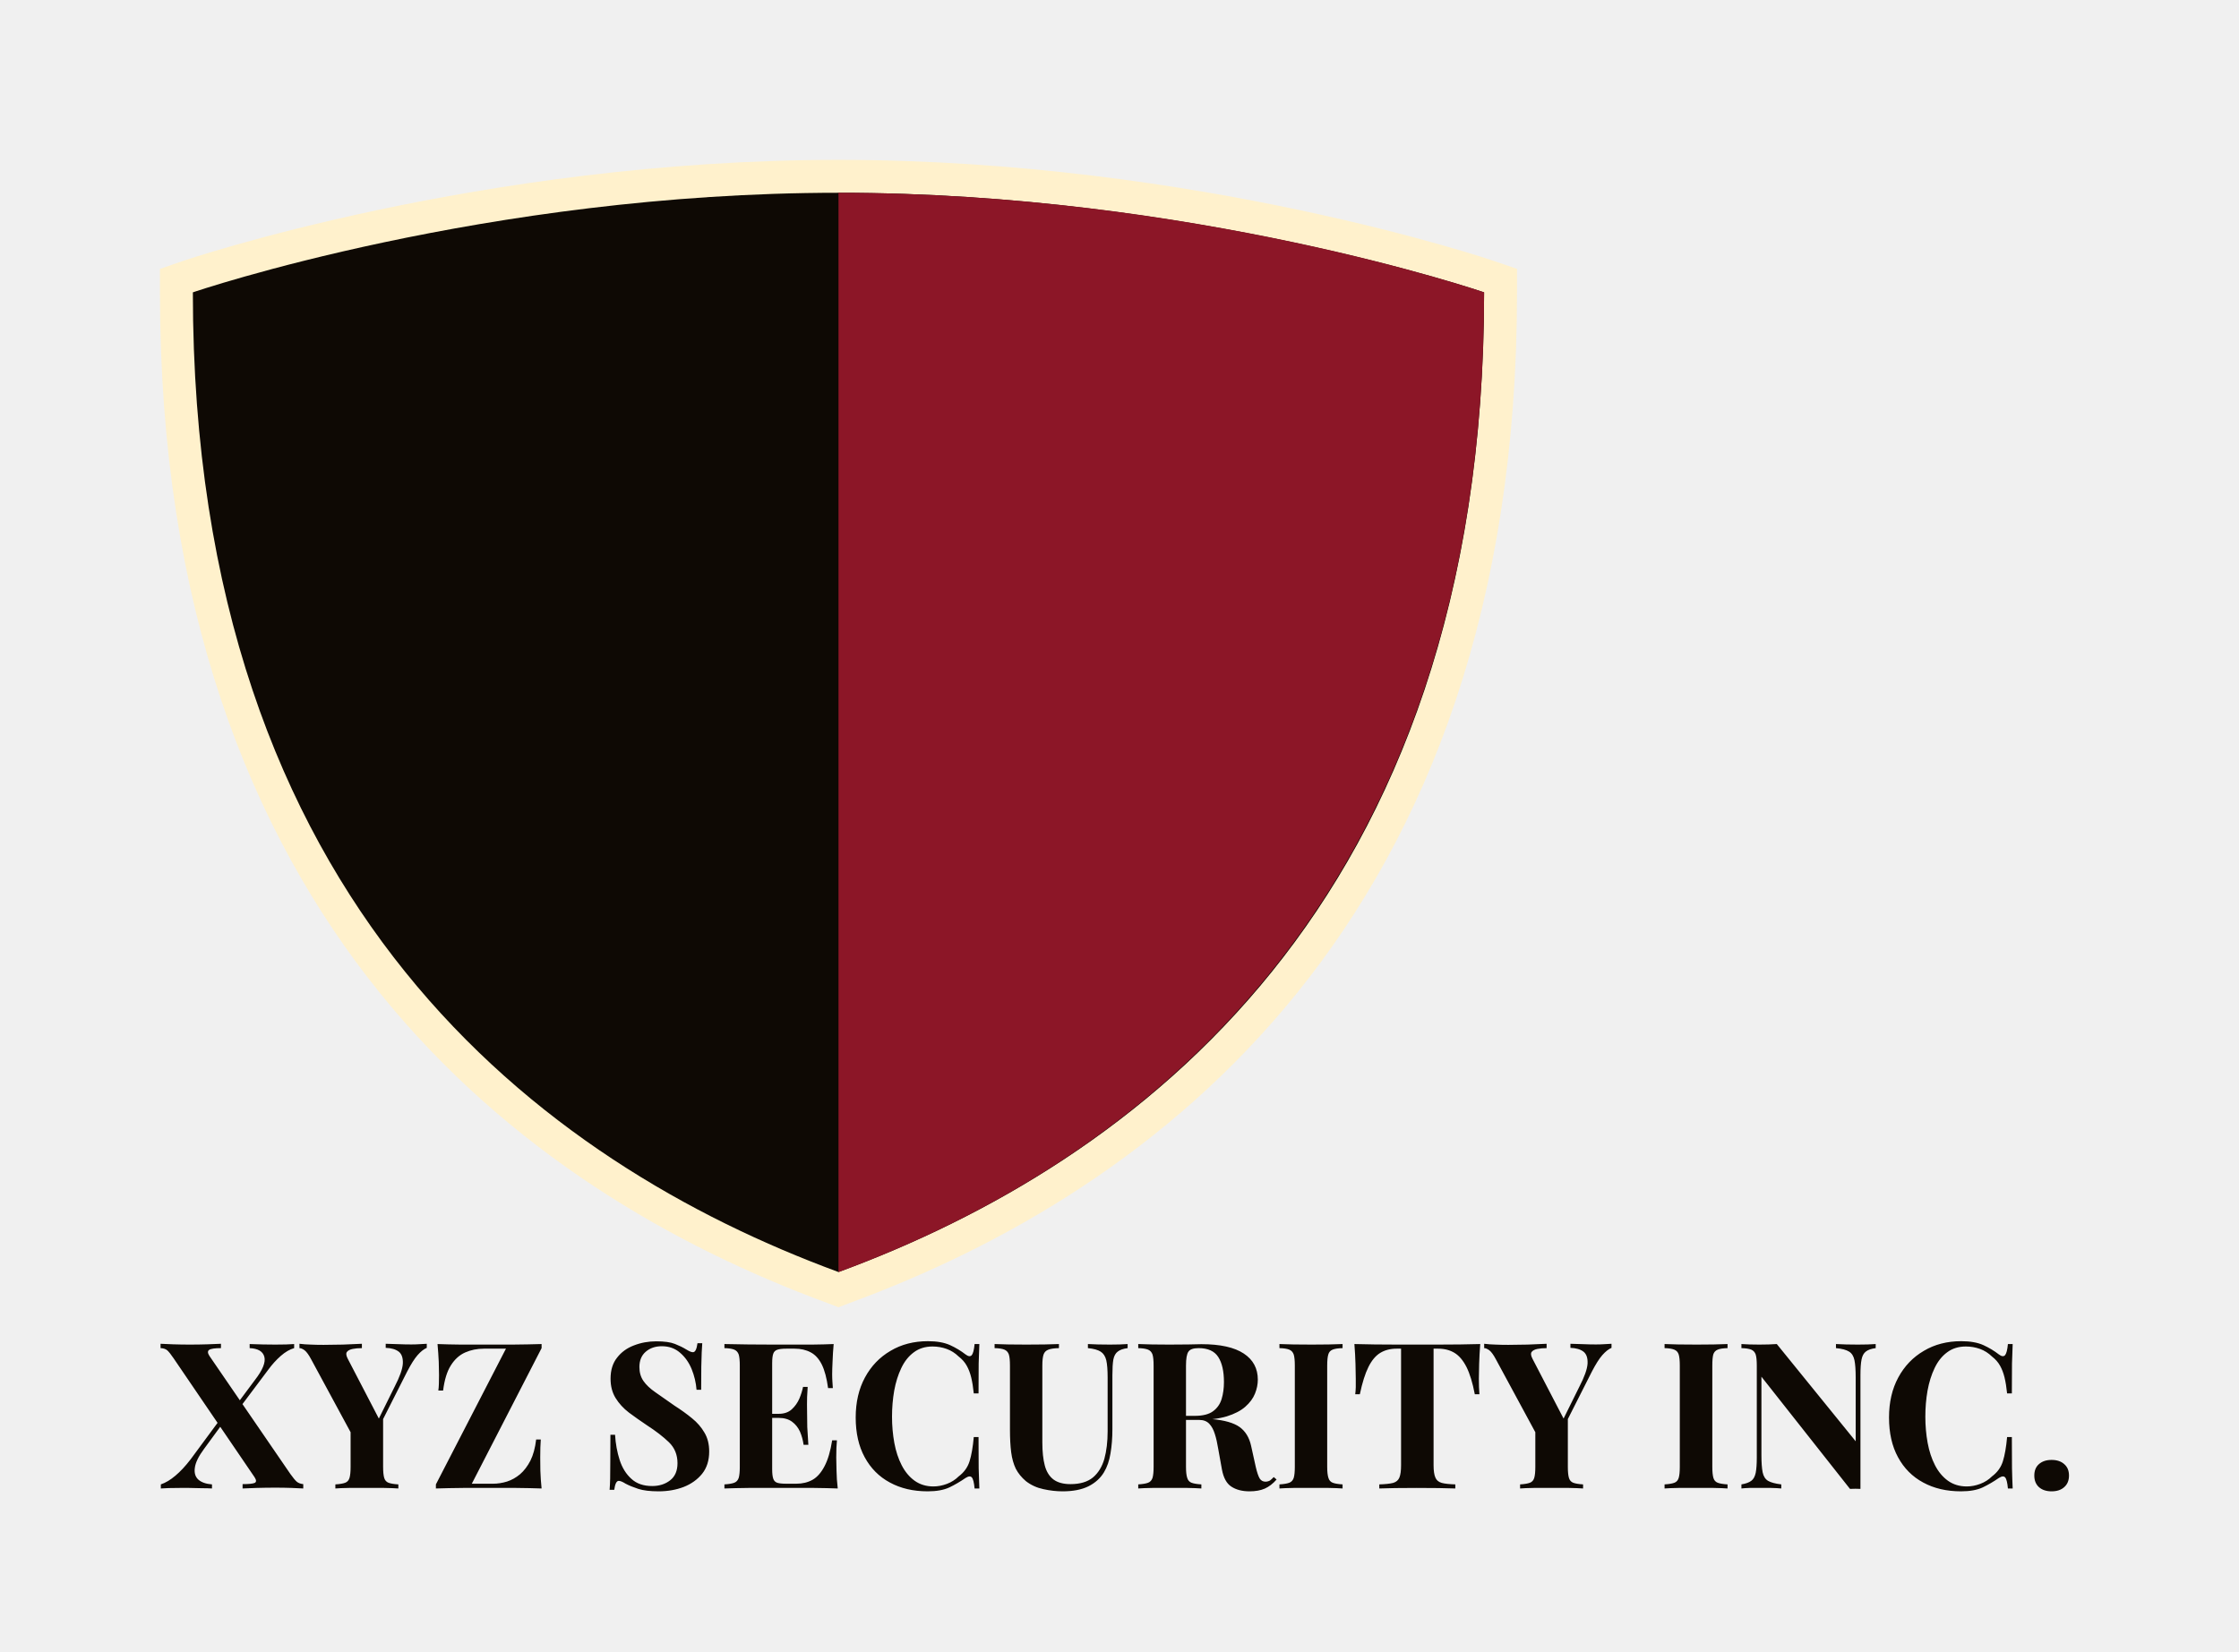
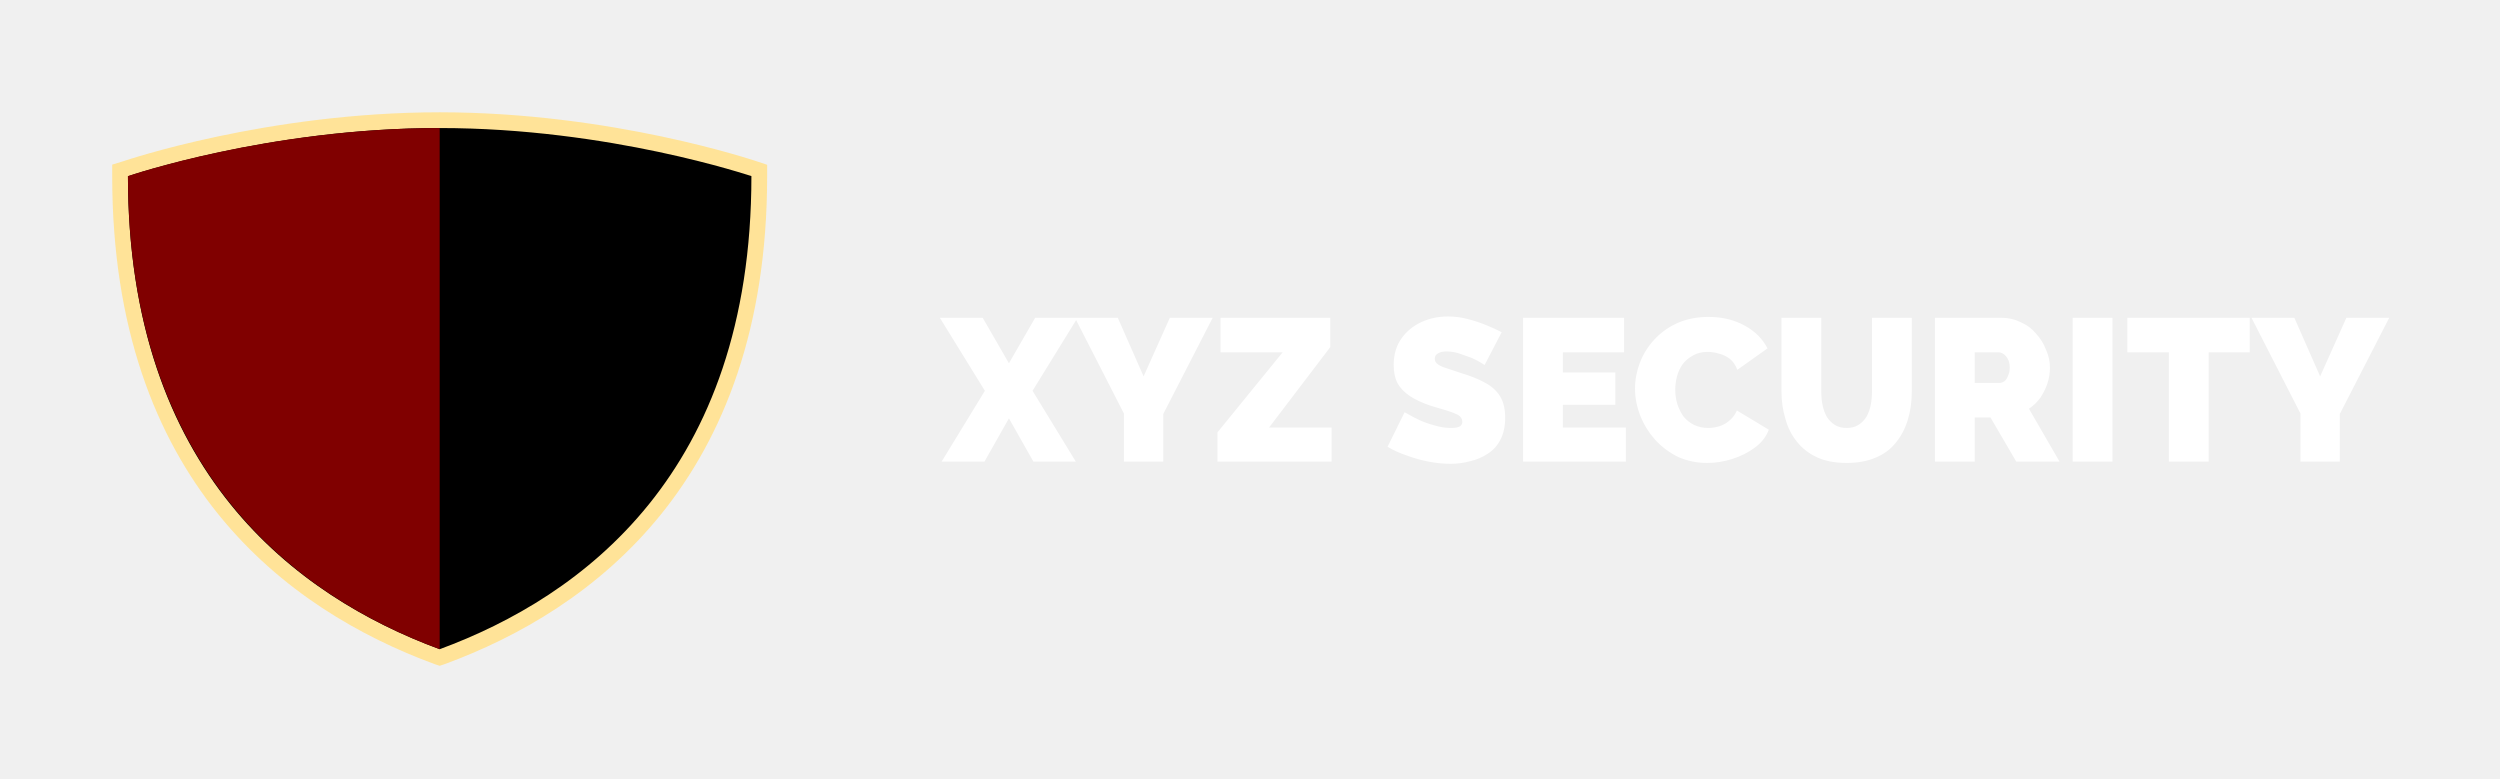
- <svg xmlns="http://www.w3.org/2000/svg" version="1.1" viewBox="0 0 16.459 12.141">
-   <g transform="matrix(1,0,0,1,1.175276,9.861408)">
-     <g transform="matrix(-1,0,0,1,9.976446,0)" clip-path="url(#SvgjsClipPath1001)">
-       <g clip-path="url(#a617cf97d-e28f-47da-acc7-20cc25fce6a7cdc03c75-1d45-4689-8b52-2b87d89d50cd)">
-         <path d=" M 4.988 -8.565 C 2.377 -8.565 0.224 -7.834 0.203 -7.826 L 0.121 -7.798 L 0.121 -7.712 C 0.121 -3.133 2.745 -1.205 4.946 -0.395 L 4.988 -0.379 L 5.03 -0.395 C 7.231 -1.205 9.855 -3.133 9.855 -7.712 L 9.855 -7.798 L 9.774 -7.826 C 9.752 -7.834 7.599 -8.565 4.988 -8.565" fill="#0e0904" transform="matrix(1,0,0,1,0,0)" fill-rule="nonzero" />
+ <svg xmlns="http://www.w3.org/2000/svg" version="1.1" viewBox="0 0 5.718 1.78">
+   <g transform="matrix(1,0,0,1,2.154628,0.7238423)">
+     <g clip-path="url(#SvgjsClipPath1001)">
+       <g clip-path="url(#a05e85c05-3fbd-4086-ba84-1e72fa17bfb379862bbf-9cc7-435a-9090-8e739938ebbf)">
+         <path d=" M -1.149 -0.449 C -1.541 -0.449 -1.864 -0.339 -1.867 -0.338 L -1.88 -0.334 L -1.88 -0.321 C -1.88 0.367 -1.486 0.656 -1.155 0.778 L -1.149 0.78 L -1.143 0.778 C -0.812 0.656 -0.418 0.367 -0.418 -0.321 L -0.418 -0.334 L -0.43 -0.338 C -0.434 -0.339 -0.757 -0.449 -1.149 -0.449" fill="#000000" transform="matrix(1,0,0,1,0,0)" fill-rule="nonzero" />
      </g>
-       <g clip-path="url(#a617cf97d-e28f-47da-acc7-20cc25fce6a7cdc03c75-1d45-4689-8b52-2b87d89d50cd)">
-         <path d=" M 4.988 -8.565 C 2.377 -8.565 0.224 -7.834 0.203 -7.826 L 0.121 -7.798 L 0.121 -7.712 C 0.121 -3.133 2.745 -1.205 4.946 -0.395 L 4.988 -0.379 L 5.03 -0.395 C 7.231 -1.205 9.855 -3.133 9.855 -7.712 L 9.855 -7.798 L 9.774 -7.826 C 9.752 -7.834 7.599 -8.565 4.988 -8.565 Z" fill="none" transform="matrix(1,0,0,1,0,0)" fill-rule="nonzero" stroke-dasharray="none" stroke-miterlimit="10" stroke-linejoin="miter" stroke-linecap="butt" stroke-width="0.242" stroke="#fff1cc" />
+       <g clip-path="url(#a05e85c05-3fbd-4086-ba84-1e72fa17bfb379862bbf-9cc7-435a-9090-8e739938ebbf)">
+         <path d=" M -1.149 -0.449 C -1.541 -0.449 -1.864 -0.339 -1.867 -0.338 L -1.88 -0.334 L -1.88 -0.321 C -1.88 0.367 -1.486 0.656 -1.155 0.778 L -1.149 0.78 L -1.143 0.778 C -0.812 0.656 -0.418 0.367 -0.418 -0.321 L -0.418 -0.334 L -0.43 -0.338 C -0.434 -0.339 -0.757 -0.449 -1.149 -0.449 Z" fill="none" transform="matrix(1,0,0,1,0,0)" fill-rule="nonzero" stroke-dasharray="none" stroke-miterlimit="10" stroke-linejoin="miter" stroke-linecap="butt" stroke-width="0.036" stroke="#ffe398" />
      </g>
-       <g clip-path="url(#a617cf97d-e28f-47da-acc7-20cc25fce6a7cdc03c75-1d45-4689-8b52-2b87d89d50cd)">
-         <path d=" M 4.988 -8.444 C 2.367 -8.444 0.242 -7.712 0.242 -7.712 C 0.242 -3.331 2.693 -1.353 4.988 -0.508 Z" fill="#8c1627" transform="matrix(1,0,0,1,0,0)" fill-rule="nonzero" />
+       <g clip-path="url(#a05e85c05-3fbd-4086-ba84-1e72fa17bfb379862bbf-9cc7-435a-9090-8e739938ebbf)">
+         <path d=" M -1.149 -0.431 C -1.542 -0.431 -1.862 -0.321 -1.862 -0.321 C -1.862 0.337 -1.493 0.634 -1.149 0.761 Z" fill="#800000" transform="matrix(1,0,0,1,0,0)" fill-rule="nonzero" />
      </g>
    </g>
    <g>
-       <path d=" M 0.449 0.019 L 0.449 0.051 Q 0.381 0.051 0.362 0.064 Q 0.344 0.077 0.364 0.108 L 0.959 0.976 Q 0.989 1.018 1.006 1.033 Q 1.024 1.048 1.054 1.051 L 1.054 1.083 Q 1.024 1.081 0.968 1.079 Q 0.91 1.077 0.849 1.077 Q 0.781 1.077 0.712 1.079 Q 0.642 1.081 0.608 1.083 L 0.608 1.051 Q 0.676 1.051 0.697 1.042 Q 0.717 1.032 0.696 1 L 0.101 0.126 Q 0.072 0.083 0.054 0.067 Q 0.036 0.052 0.005 0.051 L 0.005 0.019 Q 0.036 0.021 0.097 0.023 Q 0.158 0.025 0.219 0.025 Q 0.287 0.025 0.349 0.023 Q 0.411 0.021 0.449 0.019 M 0.462 0.549 Q 0.462 0.549 0.468 0.569 Q 0.474 0.588 0.474 0.588 L 0.324 0.793 Q 0.264 0.874 0.257 0.931 Q 0.249 0.987 0.283 1.018 Q 0.317 1.048 0.383 1.053 L 0.383 1.083 Q 0.354 1.081 0.307 1.081 Q 0.261 1.08 0.216 1.079 Q 0.171 1.079 0.145 1.079 Q 0.056 1.079 0.007 1.083 L 0.007 1.053 Q 0.06 1.035 0.114 0.989 Q 0.168 0.944 0.225 0.87 L 0.462 0.549 M 0.987 0.021 L 0.987 0.051 Q 0.938 0.065 0.889 0.108 Q 0.84 0.151 0.798 0.208 L 0.555 0.532 Q 0.555 0.532 0.55 0.513 Q 0.544 0.493 0.544 0.493 L 0.699 0.285 Q 0.784 0.175 0.768 0.115 Q 0.752 0.055 0.66 0.051 L 0.66 0.021 Q 0.704 0.022 0.758 0.024 Q 0.811 0.025 0.849 0.025 Q 0.939 0.025 0.987 0.021 M 1.962 0.019 L 1.962 0.049 Q 1.929 0.063 1.894 0.103 Q 1.86 0.142 1.818 0.223 L 1.534 0.784 L 1.464 0.784 L 1.113 0.135 Q 1.086 0.084 1.064 0.067 Q 1.042 0.051 1.026 0.051 L 1.026 0.019 Q 1.066 0.024 1.109 0.025 Q 1.152 0.027 1.203 0.027 Q 1.269 0.027 1.345 0.025 Q 1.422 0.022 1.485 0.019 L 1.485 0.051 Q 1.447 0.051 1.417 0.057 Q 1.387 0.063 1.375 0.079 Q 1.363 0.094 1.381 0.129 L 1.618 0.585 L 1.572 0.645 L 1.726 0.334 Q 1.782 0.226 1.786 0.165 Q 1.789 0.103 1.756 0.077 Q 1.722 0.051 1.66 0.049 L 1.66 0.019 Q 1.711 0.021 1.756 0.022 Q 1.801 0.024 1.848 0.024 Q 1.881 0.024 1.91 0.022 Q 1.939 0.021 1.962 0.019 M 1.641 0.547 L 1.641 0.924 Q 1.641 0.978 1.649 1.005 Q 1.657 1.032 1.681 1.041 Q 1.705 1.05 1.753 1.053 L 1.753 1.083 Q 1.713 1.08 1.649 1.079 Q 1.585 1.079 1.522 1.079 Q 1.452 1.079 1.389 1.079 Q 1.326 1.08 1.29 1.083 L 1.29 1.053 Q 1.338 1.05 1.362 1.041 Q 1.386 1.032 1.394 1.005 Q 1.402 0.978 1.402 0.924 L 1.402 0.616 L 1.533 0.71 L 1.641 0.547 M 2.806 0.021 L 2.806 0.051 L 2.293 1.048 L 2.449 1.048 Q 2.5 1.048 2.552 1.032 Q 2.604 1.015 2.648 0.978 Q 2.692 0.94 2.724 0.878 Q 2.755 0.816 2.766 0.723 L 2.8 0.723 Q 2.796 0.774 2.796 0.855 Q 2.796 0.889 2.797 0.952 Q 2.799 1.015 2.806 1.083 Q 2.724 1.08 2.62 1.079 Q 2.515 1.079 2.433 1.079 Q 2.335 1.079 2.229 1.079 Q 2.122 1.08 2.029 1.083 L 2.029 1.053 L 2.544 0.055 L 2.382 0.055 Q 2.307 0.055 2.244 0.083 Q 2.181 0.111 2.139 0.178 Q 2.097 0.244 2.082 0.363 L 2.047 0.363 Q 2.05 0.342 2.051 0.312 Q 2.052 0.282 2.052 0.249 Q 2.052 0.214 2.05 0.151 Q 2.047 0.088 2.041 0.021 Q 2.116 0.024 2.21 0.025 Q 2.304 0.025 2.379 0.025 Q 2.479 0.025 2.593 0.025 Q 2.707 0.024 2.806 0.021 M 3.649 0.001 Q 3.738 0.001 3.786 0.02 Q 3.834 0.039 3.868 0.06 Q 3.886 0.071 3.898 0.076 Q 3.909 0.081 3.919 0.081 Q 3.943 0.081 3.952 0.015 L 3.987 0.015 Q 3.985 0.043 3.983 0.083 Q 3.981 0.123 3.98 0.187 Q 3.979 0.252 3.979 0.357 L 3.945 0.357 Q 3.939 0.279 3.909 0.205 Q 3.879 0.132 3.824 0.085 Q 3.769 0.037 3.69 0.037 Q 3.618 0.037 3.571 0.078 Q 3.525 0.118 3.525 0.19 Q 3.525 0.25 3.555 0.293 Q 3.585 0.336 3.643 0.376 Q 3.7 0.417 3.783 0.474 Q 3.855 0.52 3.912 0.567 Q 3.969 0.613 4.003 0.672 Q 4.038 0.73 4.038 0.811 Q 4.038 0.91 3.986 0.975 Q 3.934 1.039 3.85 1.072 Q 3.766 1.104 3.666 1.104 Q 3.573 1.104 3.517 1.086 Q 3.462 1.068 3.424 1.048 Q 3.391 1.027 3.373 1.027 Q 3.349 1.027 3.34 1.093 L 3.306 1.093 Q 3.309 1.057 3.31 1.01 Q 3.31 0.962 3.311 0.884 Q 3.312 0.807 3.312 0.688 L 3.346 0.688 Q 3.352 0.787 3.38 0.874 Q 3.408 0.96 3.466 1.012 Q 3.523 1.065 3.619 1.065 Q 3.697 1.065 3.751 1.023 Q 3.805 0.981 3.805 0.897 Q 3.805 0.804 3.742 0.743 Q 3.679 0.682 3.58 0.618 Q 3.51 0.571 3.448 0.525 Q 3.387 0.478 3.35 0.418 Q 3.313 0.358 3.313 0.276 Q 3.313 0.181 3.361 0.121 Q 3.408 0.06 3.485 0.031 Q 3.562 0.001 3.649 0.001 M 4.953 0.021 Q 4.947 0.087 4.945 0.148 Q 4.942 0.21 4.942 0.243 Q 4.942 0.273 4.944 0.3 Q 4.945 0.327 4.947 0.345 L 4.912 0.345 Q 4.897 0.235 4.866 0.172 Q 4.834 0.108 4.784 0.082 Q 4.734 0.055 4.666 0.055 L 4.605 0.055 Q 4.56 0.055 4.538 0.063 Q 4.516 0.071 4.509 0.092 Q 4.501 0.114 4.501 0.162 L 4.501 0.942 Q 4.501 0.988 4.509 1.011 Q 4.516 1.033 4.538 1.041 Q 4.56 1.048 4.605 1.048 L 4.678 1.048 Q 4.746 1.048 4.798 1.019 Q 4.849 0.99 4.886 0.919 Q 4.923 0.849 4.942 0.729 L 4.977 0.729 Q 4.972 0.777 4.972 0.855 Q 4.972 0.889 4.974 0.952 Q 4.975 1.015 4.983 1.083 Q 4.906 1.08 4.81 1.079 Q 4.714 1.079 4.639 1.079 Q 4.588 1.079 4.504 1.079 Q 4.42 1.079 4.326 1.079 Q 4.231 1.08 4.15 1.083 L 4.15 1.053 Q 4.198 1.05 4.222 1.041 Q 4.246 1.032 4.255 1.005 Q 4.263 0.978 4.263 0.924 L 4.263 0.18 Q 4.263 0.124 4.255 0.098 Q 4.246 0.072 4.222 0.062 Q 4.197 0.052 4.15 0.051 L 4.15 0.021 Q 4.231 0.022 4.326 0.024 Q 4.42 0.025 4.504 0.025 Q 4.588 0.025 4.639 0.025 Q 4.708 0.025 4.796 0.025 Q 4.884 0.024 4.953 0.021 M 4.719 0.534 Q 4.719 0.534 4.719 0.549 Q 4.719 0.564 4.719 0.564 L 4.456 0.564 Q 4.456 0.564 4.456 0.549 Q 4.456 0.534 4.456 0.534 L 4.719 0.534 M 4.762 0.336 Q 4.756 0.421 4.757 0.466 Q 4.758 0.511 4.758 0.549 Q 4.758 0.587 4.759 0.631 Q 4.761 0.676 4.767 0.762 L 4.732 0.762 Q 4.725 0.71 4.705 0.664 Q 4.684 0.619 4.647 0.592 Q 4.609 0.564 4.549 0.564 L 4.549 0.534 Q 4.609 0.534 4.645 0.501 Q 4.681 0.468 4.701 0.422 Q 4.72 0.376 4.728 0.336 L 4.762 0.336 M 5.646 0 Q 5.745 0 5.809 0.029 Q 5.872 0.058 5.922 0.097 Q 5.952 0.12 5.968 0.103 Q 5.983 0.085 5.989 0.021 L 6.024 0.021 Q 6.021 0.079 6.019 0.163 Q 6.018 0.246 6.018 0.384 L 5.983 0.384 Q 5.976 0.315 5.964 0.266 Q 5.952 0.217 5.931 0.18 Q 5.91 0.142 5.871 0.112 Q 5.833 0.075 5.784 0.057 Q 5.734 0.039 5.68 0.039 Q 5.599 0.039 5.542 0.082 Q 5.485 0.124 5.45 0.198 Q 5.415 0.271 5.398 0.364 Q 5.382 0.456 5.382 0.555 Q 5.382 0.655 5.399 0.748 Q 5.416 0.84 5.453 0.912 Q 5.49 0.984 5.548 1.026 Q 5.607 1.068 5.686 1.068 Q 5.736 1.068 5.786 1.049 Q 5.836 1.03 5.872 0.994 Q 5.931 0.95 5.952 0.883 Q 5.973 0.816 5.983 0.705 L 6.018 0.705 Q 6.018 0.847 6.019 0.935 Q 6.021 1.023 6.024 1.083 L 5.989 1.083 Q 5.983 1.018 5.969 1.002 Q 5.955 0.985 5.922 1.006 Q 5.866 1.045 5.804 1.075 Q 5.742 1.104 5.644 1.104 Q 5.485 1.104 5.366 1.039 Q 5.247 0.975 5.181 0.853 Q 5.115 0.732 5.115 0.561 Q 5.115 0.393 5.183 0.267 Q 5.251 0.141 5.371 0.071 Q 5.49 0 5.646 0 M 7.114 0.021 L 7.114 0.051 Q 7.066 0.057 7.042 0.076 Q 7.017 0.094 7.009 0.135 Q 7.002 0.175 7.002 0.249 L 7.002 0.646 Q 7.002 0.744 6.988 0.825 Q 6.975 0.906 6.94 0.964 Q 6.901 1.029 6.826 1.067 Q 6.751 1.104 6.636 1.104 Q 6.567 1.104 6.495 1.088 Q 6.423 1.073 6.366 1.029 Q 6.318 0.988 6.292 0.938 Q 6.267 0.886 6.258 0.817 Q 6.249 0.747 6.249 0.651 L 6.249 0.18 Q 6.249 0.124 6.241 0.098 Q 6.232 0.072 6.208 0.062 Q 6.184 0.052 6.136 0.051 L 6.136 0.021 Q 6.174 0.022 6.238 0.024 Q 6.301 0.025 6.37 0.025 Q 6.439 0.025 6.503 0.024 Q 6.567 0.022 6.609 0.021 L 6.609 0.051 Q 6.558 0.052 6.532 0.062 Q 6.505 0.072 6.496 0.098 Q 6.487 0.124 6.487 0.18 L 6.487 0.745 Q 6.487 0.846 6.505 0.914 Q 6.523 0.982 6.569 1.017 Q 6.615 1.051 6.694 1.051 Q 6.799 1.051 6.859 1.002 Q 6.918 0.952 6.943 0.865 Q 6.967 0.777 6.967 0.663 L 6.967 0.267 Q 6.967 0.184 6.957 0.14 Q 6.946 0.096 6.916 0.077 Q 6.885 0.057 6.822 0.051 L 6.822 0.021 Q 6.85 0.022 6.897 0.024 Q 6.943 0.025 6.984 0.025 Q 7.02 0.025 7.055 0.024 Q 7.09 0.022 7.114 0.021 M 7.192 0.021 Q 7.23 0.022 7.294 0.024 Q 7.357 0.025 7.42 0.025 Q 7.492 0.025 7.56 0.024 Q 7.627 0.022 7.656 0.022 Q 7.864 0.022 7.968 0.091 Q 8.071 0.159 8.071 0.283 Q 8.071 0.334 8.05 0.386 Q 8.029 0.438 7.979 0.482 Q 7.929 0.526 7.842 0.553 Q 7.755 0.579 7.623 0.579 L 7.479 0.579 L 7.479 0.549 L 7.608 0.549 Q 7.696 0.549 7.742 0.515 Q 7.788 0.481 7.805 0.425 Q 7.822 0.369 7.822 0.3 Q 7.822 0.181 7.78 0.116 Q 7.738 0.051 7.636 0.051 Q 7.578 0.051 7.561 0.077 Q 7.543 0.102 7.543 0.18 L 7.543 0.924 Q 7.543 0.978 7.552 1.005 Q 7.56 1.032 7.584 1.041 Q 7.608 1.05 7.656 1.053 L 7.656 1.083 Q 7.615 1.08 7.554 1.079 Q 7.492 1.079 7.429 1.079 Q 7.357 1.079 7.294 1.079 Q 7.23 1.08 7.192 1.083 L 7.192 1.053 Q 7.24 1.05 7.264 1.041 Q 7.288 1.032 7.297 1.005 Q 7.305 0.978 7.305 0.924 L 7.305 0.18 Q 7.305 0.124 7.297 0.098 Q 7.288 0.072 7.264 0.062 Q 7.239 0.052 7.192 0.051 L 7.192 0.021 M 7.476 0.553 Q 7.54 0.555 7.588 0.559 Q 7.635 0.564 7.671 0.568 Q 7.707 0.571 7.735 0.573 Q 7.872 0.585 7.937 0.631 Q 8.002 0.678 8.022 0.771 L 8.056 0.925 Q 8.07 0.985 8.085 1.01 Q 8.1 1.033 8.128 1.033 Q 8.148 1.032 8.161 1.024 Q 8.173 1.015 8.188 0.999 L 8.209 1.017 Q 8.169 1.063 8.122 1.084 Q 8.076 1.104 8.01 1.104 Q 7.929 1.104 7.876 1.069 Q 7.824 1.035 7.807 0.942 L 7.78 0.792 Q 7.77 0.729 7.755 0.682 Q 7.74 0.634 7.714 0.607 Q 7.687 0.579 7.641 0.579 L 7.479 0.579 L 7.476 0.553 M 8.694 0.021 L 8.694 0.051 Q 8.646 0.052 8.621 0.062 Q 8.596 0.072 8.589 0.098 Q 8.581 0.124 8.581 0.18 L 8.581 0.924 Q 8.581 0.978 8.59 1.005 Q 8.598 1.032 8.622 1.041 Q 8.646 1.05 8.694 1.053 L 8.694 1.083 Q 8.653 1.08 8.592 1.079 Q 8.53 1.079 8.467 1.079 Q 8.394 1.079 8.332 1.079 Q 8.269 1.08 8.23 1.083 L 8.23 1.053 Q 8.278 1.05 8.302 1.041 Q 8.326 1.032 8.335 1.005 Q 8.343 0.978 8.343 0.924 L 8.343 0.18 Q 8.343 0.124 8.335 0.098 Q 8.326 0.072 8.302 0.062 Q 8.277 0.052 8.23 0.051 L 8.23 0.021 Q 8.269 0.022 8.332 0.024 Q 8.394 0.025 8.467 0.025 Q 8.53 0.025 8.592 0.024 Q 8.653 0.022 8.694 0.021 M 9.706 0.021 Q 9.7 0.097 9.698 0.168 Q 9.696 0.238 9.696 0.276 Q 9.696 0.309 9.697 0.339 Q 9.699 0.369 9.7 0.39 L 9.666 0.39 Q 9.642 0.264 9.605 0.19 Q 9.568 0.117 9.517 0.086 Q 9.466 0.055 9.397 0.055 L 9.363 0.055 L 9.363 0.912 Q 9.363 0.972 9.376 1.002 Q 9.388 1.032 9.423 1.042 Q 9.457 1.051 9.523 1.053 L 9.523 1.083 Q 9.477 1.081 9.4 1.08 Q 9.322 1.079 9.238 1.079 Q 9.156 1.079 9.082 1.08 Q 9.009 1.081 8.964 1.083 L 8.964 1.053 Q 9.031 1.051 9.066 1.042 Q 9.1 1.032 9.112 1.002 Q 9.124 0.972 9.124 0.912 L 9.124 0.055 L 9.091 0.055 Q 9.022 0.055 8.971 0.086 Q 8.92 0.117 8.884 0.19 Q 8.848 0.262 8.821 0.39 L 8.787 0.39 Q 8.79 0.369 8.791 0.339 Q 8.791 0.309 8.791 0.276 Q 8.791 0.238 8.789 0.168 Q 8.787 0.097 8.781 0.021 Q 8.85 0.022 8.932 0.024 Q 9.013 0.025 9.096 0.025 Q 9.178 0.025 9.244 0.025 Q 9.312 0.025 9.394 0.025 Q 9.475 0.025 9.558 0.024 Q 9.64 0.022 9.706 0.021 M 10.671 0.019 L 10.671 0.049 Q 10.638 0.063 10.603 0.103 Q 10.569 0.142 10.527 0.223 L 10.243 0.784 L 10.173 0.784 L 9.822 0.135 Q 9.795 0.084 9.773 0.067 Q 9.751 0.051 9.735 0.051 L 9.735 0.019 Q 9.775 0.024 9.818 0.025 Q 9.861 0.027 9.912 0.027 Q 9.978 0.027 10.054 0.025 Q 10.131 0.022 10.194 0.019 L 10.194 0.051 Q 10.156 0.051 10.126 0.057 Q 10.096 0.063 10.084 0.079 Q 10.072 0.094 10.09 0.129 L 10.327 0.585 L 10.281 0.645 L 10.435 0.334 Q 10.491 0.226 10.495 0.165 Q 10.498 0.103 10.465 0.077 Q 10.431 0.051 10.369 0.049 L 10.369 0.019 Q 10.42 0.021 10.465 0.022 Q 10.51 0.024 10.557 0.024 Q 10.59 0.024 10.619 0.022 Q 10.648 0.021 10.671 0.019 M 10.35 0.547 L 10.35 0.924 Q 10.35 0.978 10.358 1.005 Q 10.366 1.032 10.39 1.041 Q 10.414 1.05 10.462 1.053 L 10.462 1.083 Q 10.422 1.08 10.358 1.079 Q 10.294 1.079 10.231 1.079 Q 10.161 1.079 10.098 1.079 Q 10.035 1.08 9.999 1.083 L 9.999 1.053 Q 10.047 1.05 10.071 1.041 Q 10.095 1.032 10.103 1.005 Q 10.111 0.978 10.111 0.924 L 10.111 0.616 L 10.242 0.71 L 10.35 0.547 M 11.524 0.021 L 11.524 0.051 Q 11.476 0.052 11.452 0.062 Q 11.427 0.072 11.419 0.098 Q 11.412 0.124 11.412 0.18 L 11.412 0.924 Q 11.412 0.978 11.42 1.005 Q 11.428 1.032 11.452 1.041 Q 11.476 1.05 11.524 1.053 L 11.524 1.083 Q 11.484 1.08 11.422 1.079 Q 11.361 1.079 11.298 1.079 Q 11.224 1.079 11.162 1.079 Q 11.1 1.08 11.061 1.083 L 11.061 1.053 Q 11.109 1.05 11.133 1.041 Q 11.157 1.032 11.165 1.005 Q 11.173 0.978 11.173 0.924 L 11.173 0.18 Q 11.173 0.124 11.165 0.098 Q 11.157 0.072 11.132 0.062 Q 11.107 0.052 11.061 0.051 L 11.061 0.021 Q 11.1 0.022 11.162 0.024 Q 11.224 0.025 11.298 0.025 Q 11.361 0.025 11.422 0.024 Q 11.484 0.022 11.524 0.021 M 12.613 0.021 L 12.613 0.051 Q 12.565 0.057 12.541 0.076 Q 12.517 0.094 12.509 0.135 Q 12.501 0.175 12.501 0.249 L 12.501 1.086 Q 12.483 1.085 12.464 1.085 Q 12.445 1.085 12.424 1.086 L 11.773 0.261 L 11.773 0.837 Q 11.773 0.919 11.782 0.964 Q 11.791 1.008 11.822 1.027 Q 11.853 1.045 11.919 1.053 L 11.919 1.083 Q 11.89 1.08 11.844 1.079 Q 11.797 1.079 11.757 1.079 Q 11.722 1.079 11.686 1.079 Q 11.65 1.08 11.626 1.083 L 11.626 1.053 Q 11.674 1.045 11.698 1.027 Q 11.722 1.01 11.731 0.968 Q 11.739 0.927 11.739 0.855 L 11.739 0.18 Q 11.739 0.124 11.731 0.098 Q 11.722 0.072 11.698 0.062 Q 11.673 0.052 11.626 0.051 L 11.626 0.021 Q 11.65 0.022 11.686 0.024 Q 11.722 0.025 11.757 0.025 Q 11.793 0.025 11.826 0.024 Q 11.859 0.022 11.886 0.021 L 12.466 0.736 L 12.466 0.267 Q 12.466 0.184 12.457 0.14 Q 12.448 0.096 12.418 0.077 Q 12.387 0.057 12.321 0.051 L 12.321 0.021 Q 12.349 0.022 12.396 0.024 Q 12.442 0.025 12.483 0.025 Q 12.519 0.025 12.554 0.024 Q 12.589 0.022 12.613 0.021 M 13.242 0 Q 13.341 0 13.405 0.029 Q 13.468 0.058 13.518 0.097 Q 13.548 0.12 13.564 0.103 Q 13.579 0.085 13.585 0.021 L 13.62 0.021 Q 13.617 0.079 13.615 0.163 Q 13.614 0.246 13.614 0.384 L 13.579 0.384 Q 13.572 0.315 13.56 0.266 Q 13.548 0.217 13.527 0.18 Q 13.506 0.142 13.467 0.112 Q 13.429 0.075 13.38 0.057 Q 13.33 0.039 13.276 0.039 Q 13.195 0.039 13.138 0.082 Q 13.081 0.124 13.046 0.198 Q 13.011 0.271 12.994 0.364 Q 12.978 0.456 12.978 0.555 Q 12.978 0.655 12.995 0.748 Q 13.012 0.84 13.049 0.912 Q 13.086 0.984 13.144 1.026 Q 13.203 1.068 13.282 1.068 Q 13.332 1.068 13.382 1.049 Q 13.432 1.03 13.468 0.994 Q 13.527 0.95 13.548 0.883 Q 13.569 0.816 13.579 0.705 L 13.614 0.705 Q 13.614 0.847 13.615 0.935 Q 13.617 1.023 13.62 1.083 L 13.585 1.083 Q 13.579 1.018 13.565 1.002 Q 13.551 0.985 13.518 1.006 Q 13.462 1.045 13.4 1.075 Q 13.338 1.104 13.24 1.104 Q 13.081 1.104 12.962 1.039 Q 12.843 0.975 12.777 0.853 Q 12.711 0.732 12.711 0.561 Q 12.711 0.393 12.779 0.267 Q 12.847 0.141 12.967 0.071 Q 13.086 0 13.242 0 M 13.906 0.873 Q 13.965 0.873 13.999 0.904 Q 14.034 0.934 14.034 0.988 Q 14.034 1.042 13.999 1.073 Q 13.965 1.104 13.906 1.104 Q 13.848 1.104 13.813 1.073 Q 13.779 1.042 13.779 0.988 Q 13.779 0.934 13.813 0.904 Q 13.848 0.873 13.906 0.873" fill="#0e0904" fill-rule="nonzero" />
+       <path d=" M 0.093 0.003 L 0.153 0.107 L 0.213 0.003 L 0.31 0.003 L 0.207 0.17 L 0.306 0.332 L 0.209 0.332 L 0.153 0.233 L 0.097 0.332 L -0.001 0.332 L 0.098 0.17 L -0.005 0.003 L 0.093 0.003 M 0.402 0.003 L 0.461 0.137 L 0.521 0.003 L 0.619 0.003 L 0.506 0.223 L 0.506 0.332 L 0.416 0.332 L 0.416 0.222 L 0.304 0.003 L 0.402 0.003 M 0.63 0.265 L 0.779 0.082 L 0.637 0.082 L 0.637 0.003 L 0.888 0.003 L 0.888 0.07 L 0.748 0.254 L 0.891 0.254 L 0.891 0.332 L 0.63 0.332 L 0.63 0.265 M 1.241 0.111 Q 1.241 0.111 1.233 0.106 Q 1.225 0.101 1.212 0.095 Q 1.199 0.09 1.184 0.085 Q 1.169 0.08 1.154 0.08 Q 1.142 0.08 1.135 0.084 Q 1.127 0.088 1.127 0.097 Q 1.127 0.105 1.135 0.11 Q 1.142 0.115 1.156 0.119 Q 1.17 0.124 1.189 0.13 Q 1.219 0.139 1.241 0.151 Q 1.264 0.163 1.276 0.182 Q 1.288 0.201 1.288 0.232 Q 1.288 0.261 1.277 0.282 Q 1.267 0.302 1.248 0.314 Q 1.23 0.326 1.208 0.331 Q 1.186 0.337 1.163 0.337 Q 1.139 0.337 1.113 0.332 Q 1.087 0.327 1.063 0.318 Q 1.039 0.31 1.019 0.298 L 1.058 0.219 Q 1.058 0.219 1.067 0.224 Q 1.077 0.23 1.092 0.237 Q 1.107 0.244 1.126 0.249 Q 1.145 0.255 1.164 0.255 Q 1.179 0.255 1.185 0.251 Q 1.19 0.247 1.19 0.241 Q 1.19 0.231 1.18 0.225 Q 1.17 0.22 1.154 0.215 Q 1.137 0.21 1.117 0.204 Q 1.088 0.194 1.07 0.182 Q 1.051 0.169 1.042 0.153 Q 1.033 0.136 1.033 0.111 Q 1.033 0.075 1.051 0.05 Q 1.068 0.026 1.096 0.013 Q 1.124 0 1.157 0 Q 1.181 0 1.203 0.006 Q 1.226 0.012 1.245 0.02 Q 1.265 0.028 1.28 0.036 L 1.241 0.111 M 1.564 0.254 L 1.564 0.332 L 1.329 0.332 L 1.329 0.003 L 1.56 0.003 L 1.56 0.082 L 1.42 0.082 L 1.42 0.128 L 1.54 0.128 L 1.54 0.202 L 1.42 0.202 L 1.42 0.254 L 1.564 0.254 M 1.585 0.165 Q 1.585 0.135 1.596 0.106 Q 1.607 0.077 1.629 0.053 Q 1.651 0.029 1.682 0.015 Q 1.714 0.001 1.753 0.001 Q 1.8 0.001 1.836 0.021 Q 1.871 0.04 1.888 0.073 L 1.819 0.122 Q 1.813 0.106 1.802 0.097 Q 1.79 0.088 1.777 0.085 Q 1.764 0.081 1.751 0.081 Q 1.732 0.081 1.718 0.089 Q 1.703 0.097 1.694 0.109 Q 1.685 0.122 1.681 0.137 Q 1.677 0.152 1.677 0.168 Q 1.677 0.185 1.682 0.201 Q 1.687 0.216 1.696 0.229 Q 1.706 0.241 1.72 0.248 Q 1.735 0.255 1.752 0.255 Q 1.765 0.255 1.778 0.251 Q 1.791 0.247 1.801 0.238 Q 1.812 0.229 1.818 0.215 L 1.891 0.259 Q 1.882 0.283 1.859 0.3 Q 1.836 0.317 1.807 0.326 Q 1.779 0.335 1.75 0.335 Q 1.714 0.335 1.683 0.321 Q 1.653 0.306 1.631 0.282 Q 1.609 0.257 1.597 0.227 Q 1.585 0.196 1.585 0.165 M 2.069 0.335 Q 2.029 0.335 2.001 0.322 Q 1.973 0.309 1.955 0.286 Q 1.937 0.264 1.929 0.234 Q 1.92 0.205 1.92 0.172 L 1.92 0.003 L 2.011 0.003 L 2.011 0.172 Q 2.011 0.189 2.014 0.203 Q 2.017 0.218 2.024 0.23 Q 2.031 0.241 2.042 0.248 Q 2.053 0.255 2.069 0.255 Q 2.085 0.255 2.096 0.248 Q 2.107 0.241 2.114 0.23 Q 2.121 0.218 2.124 0.203 Q 2.127 0.188 2.127 0.172 L 2.127 0.003 L 2.218 0.003 L 2.218 0.172 Q 2.218 0.207 2.209 0.236 Q 2.2 0.266 2.182 0.288 Q 2.164 0.311 2.135 0.323 Q 2.107 0.335 2.069 0.335 M 2.271 0.332 L 2.271 0.003 L 2.423 0.003 Q 2.447 0.003 2.467 0.013 Q 2.488 0.022 2.502 0.039 Q 2.517 0.055 2.525 0.076 Q 2.534 0.096 2.534 0.117 Q 2.534 0.136 2.528 0.154 Q 2.522 0.171 2.512 0.186 Q 2.501 0.201 2.486 0.211 L 2.556 0.332 L 2.457 0.332 L 2.398 0.231 L 2.362 0.231 L 2.362 0.332 L 2.271 0.332 M 2.362 0.152 L 2.419 0.152 Q 2.424 0.152 2.43 0.148 Q 2.435 0.144 2.438 0.136 Q 2.442 0.128 2.442 0.117 Q 2.442 0.105 2.438 0.098 Q 2.434 0.09 2.428 0.086 Q 2.422 0.082 2.417 0.082 L 2.362 0.082 L 2.362 0.152 M 2.586 0.332 L 2.586 0.003 L 2.677 0.003 L 2.677 0.332 L 2.586 0.332 M 2.991 0.082 L 2.897 0.082 L 2.897 0.332 L 2.806 0.332 L 2.806 0.082 L 2.711 0.082 L 2.711 0.003 L 2.991 0.003 L 2.991 0.082 M 3.093 0.003 L 3.152 0.137 L 3.212 0.003 L 3.31 0.003 L 3.197 0.223 L 3.197 0.332 L 3.107 0.332 L 3.107 0.222 L 2.995 0.003 L 3.093 0.003" fill="#ffffff" fill-rule="nonzero" />
    </g>
    <g />
  </g>
  <defs>
    <clipPath id="SvgjsClipPath1001">
-       <path d=" M 0 -8.686 h 9.976 v 8.436 h -9.976 Z" />
+       <path d=" M -1.898 -0.467 h 1.498 v 1.267 h -1.498 Z" />
    </clipPath>
-     <clipPath id="a617cf97d-e28f-47da-acc7-20cc25fce6a7cdc03c75-1d45-4689-8b52-2b87d89d50cd">
-       <path d=" M 0 -0.25 L 9.976 -0.25 L 9.976 -8.686 L 0 -8.686 Z" />
+     <clipPath id="a05e85c05-3fbd-4086-ba84-1e72fa17bfb379862bbf-9cc7-435a-9090-8e739938ebbf">
+       <path d=" M -1.898 0.8 L -0.4 0.8 L -0.4 -0.467 L -1.898 -0.467 Z" />
    </clipPath>
  </defs>
</svg>
